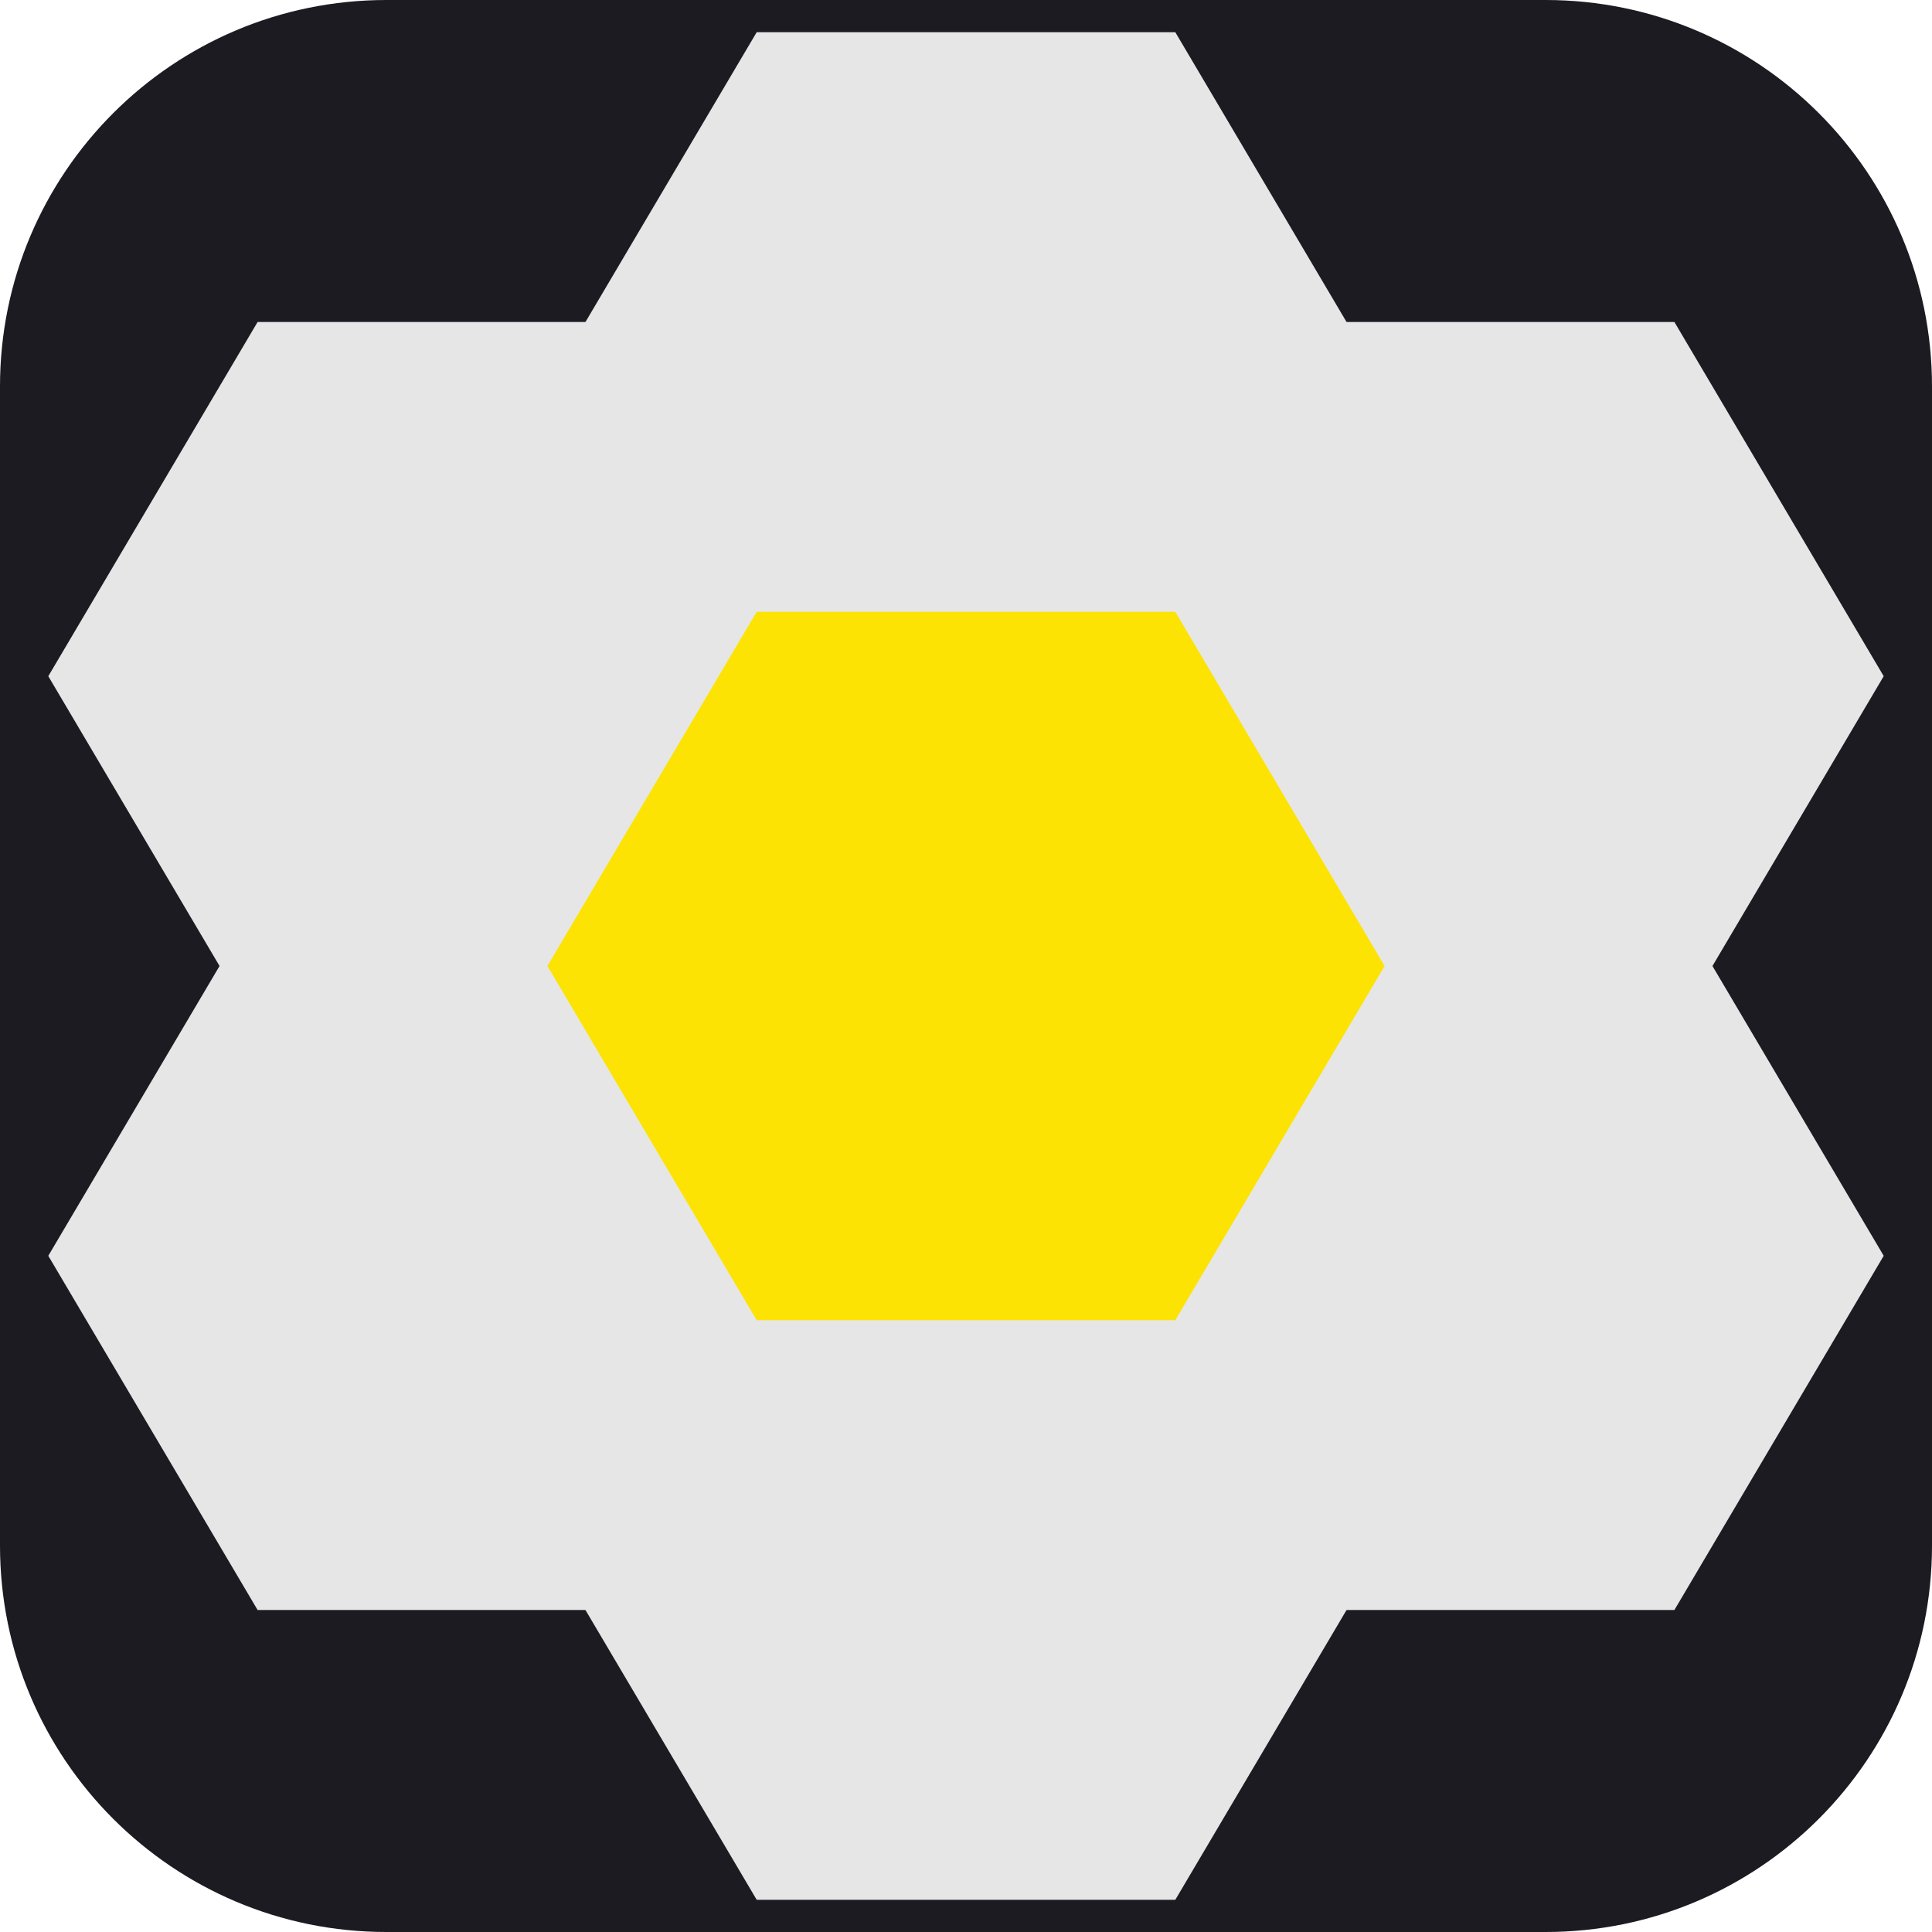
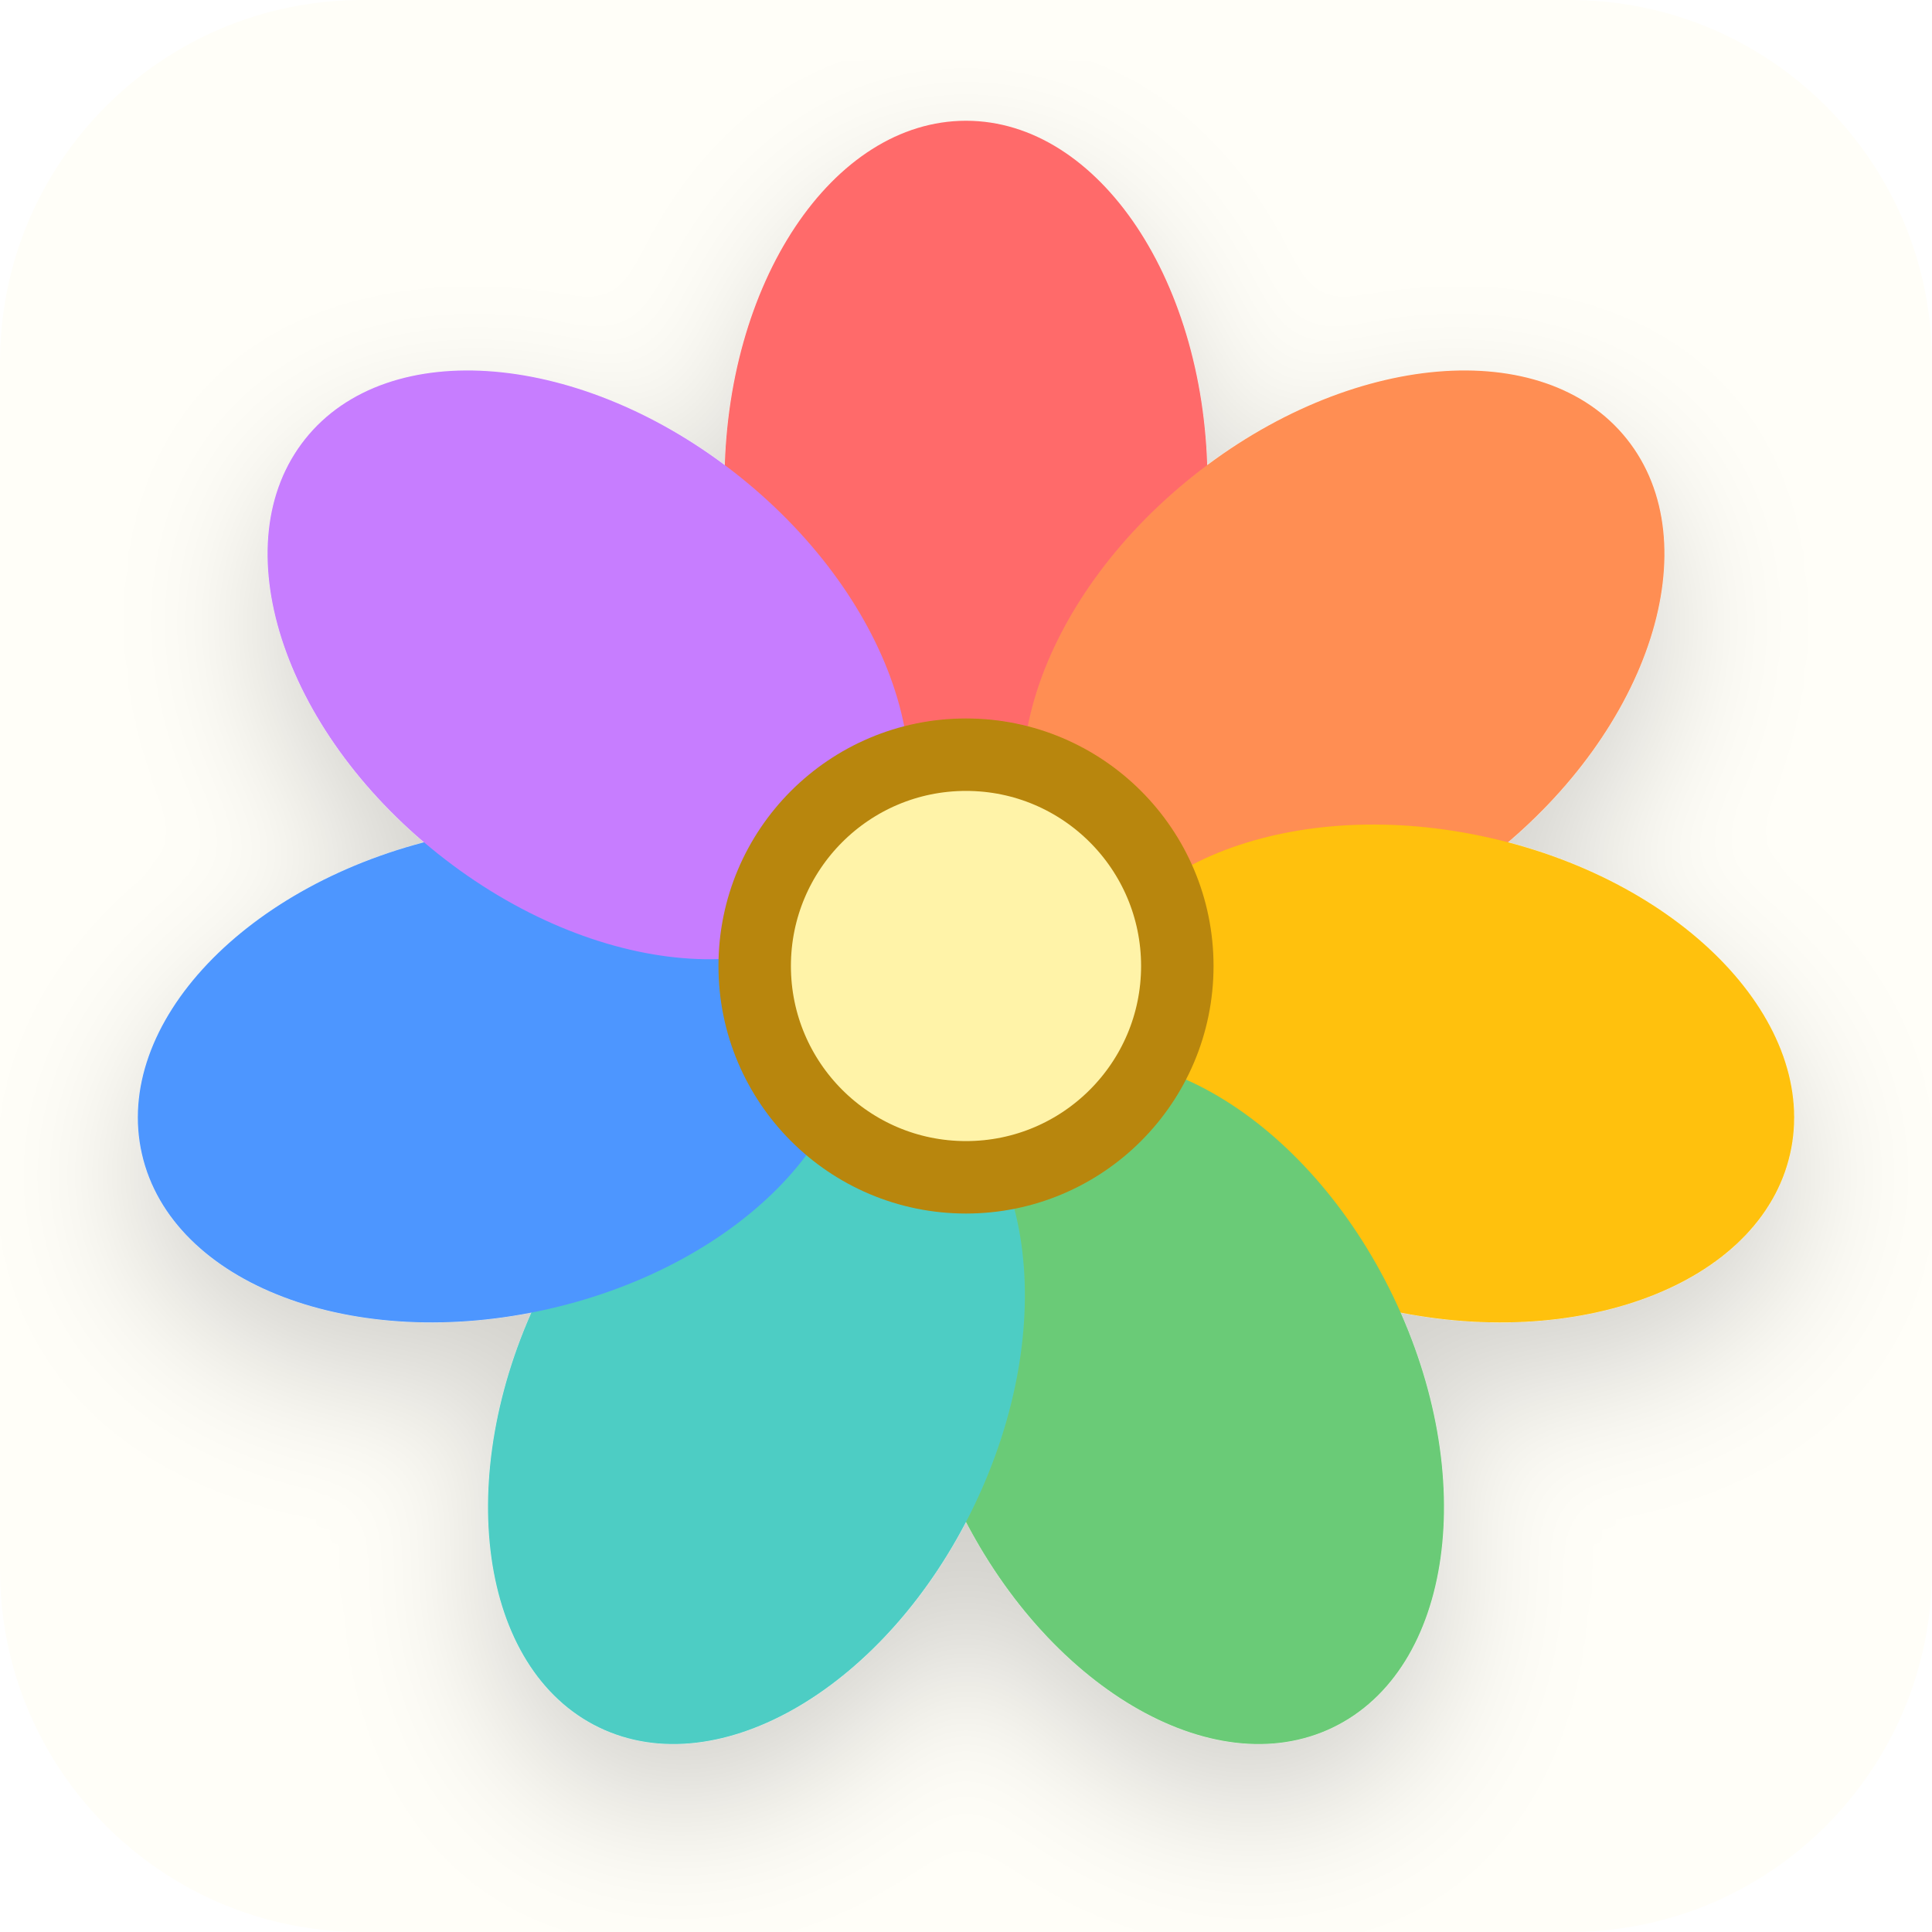
- <svg xmlns="http://www.w3.org/2000/svg" viewBox="0 0 120 120">
-   <rect width="120" height="120" rx="24" fill="#1c1b22" />
-   <g transform="translate(60 60)">
-     <polygon points="-26,0 -13,-22 13,-22 26,0 13,22 -13,22" fill="#e6e6e6" transform="translate(0 -36)" />
-     <polygon points="-26,0 -13,-22 13,-22 26,0 13,22 -13,22" fill="#e6e6e6" transform="translate(31 -18)" />
-     <polygon points="-26,0 -13,-22 13,-22 26,0 13,22 -13,22" fill="#e6e6e6" transform="translate(31 18)" />
-     <polygon points="-26,0 -13,-22 13,-22 26,0 13,22 -13,22" fill="#e6e6e6" transform="translate(0 36)" />
-     <polygon points="-26,0 -13,-22 13,-22 26,0 13,22 -13,22" fill="#e6e6e6" transform="translate(-31 18)" />
-     <polygon points="-26,0 -13,-22 13,-22 26,0 13,22 -13,22" fill="#e6e6e6" transform="translate(-31 -18)" />
-     <polygon points="-26,0 -13,-22 13,-22 26,0 13,22 -13,22" fill="#fce303" />
+ <svg xmlns="http://www.w3.org/2000/svg" viewBox="0 0 32 32">
+   <defs>
+     <filter id="shadow" x="-25%" y="-25%" width="150%" height="150%">
+       <feDropShadow dx="0" dy="1" stdDeviation="1.2" flood-opacity="0.18" />
+     </filter>
+   </defs>
+   <rect width="32" height="32" rx="6" fill="#fffef8" />
+   <g transform="scale(1)" filter="url(#shadow)">
+     <ellipse cx="16" cy="8" rx="4" ry="6" fill="#FF6B6B" transform="rotate(0 16 16)" />
+     <ellipse cx="16" cy="8" rx="4" ry="6" fill="#FF8E53" transform="rotate(51.42857 16 16)" />
+     <ellipse cx="16" cy="8" rx="4" ry="6" fill="#FFC107" transform="rotate(102.8571 16 16)" />
+     <ellipse cx="16" cy="8" rx="4" ry="6" fill="#6BCB77" transform="rotate(154.2857 16 16)" />
+     <ellipse cx="16" cy="8" rx="4" ry="6" fill="#4ECDC4" transform="rotate(205.7143 16 16)" />
+     <ellipse cx="16" cy="8" rx="4" ry="6" fill="#4D96FF" transform="rotate(257.1429 16 16)" />
+     <ellipse cx="16" cy="8" rx="4" ry="6" fill="#C77DFF" transform="rotate(308.5714 16 16)" />
+     <circle cx="16" cy="16" r="3.5" fill="#fff3a8" stroke="#b8860b" stroke-width="1.2" />
  </g>
</svg>
